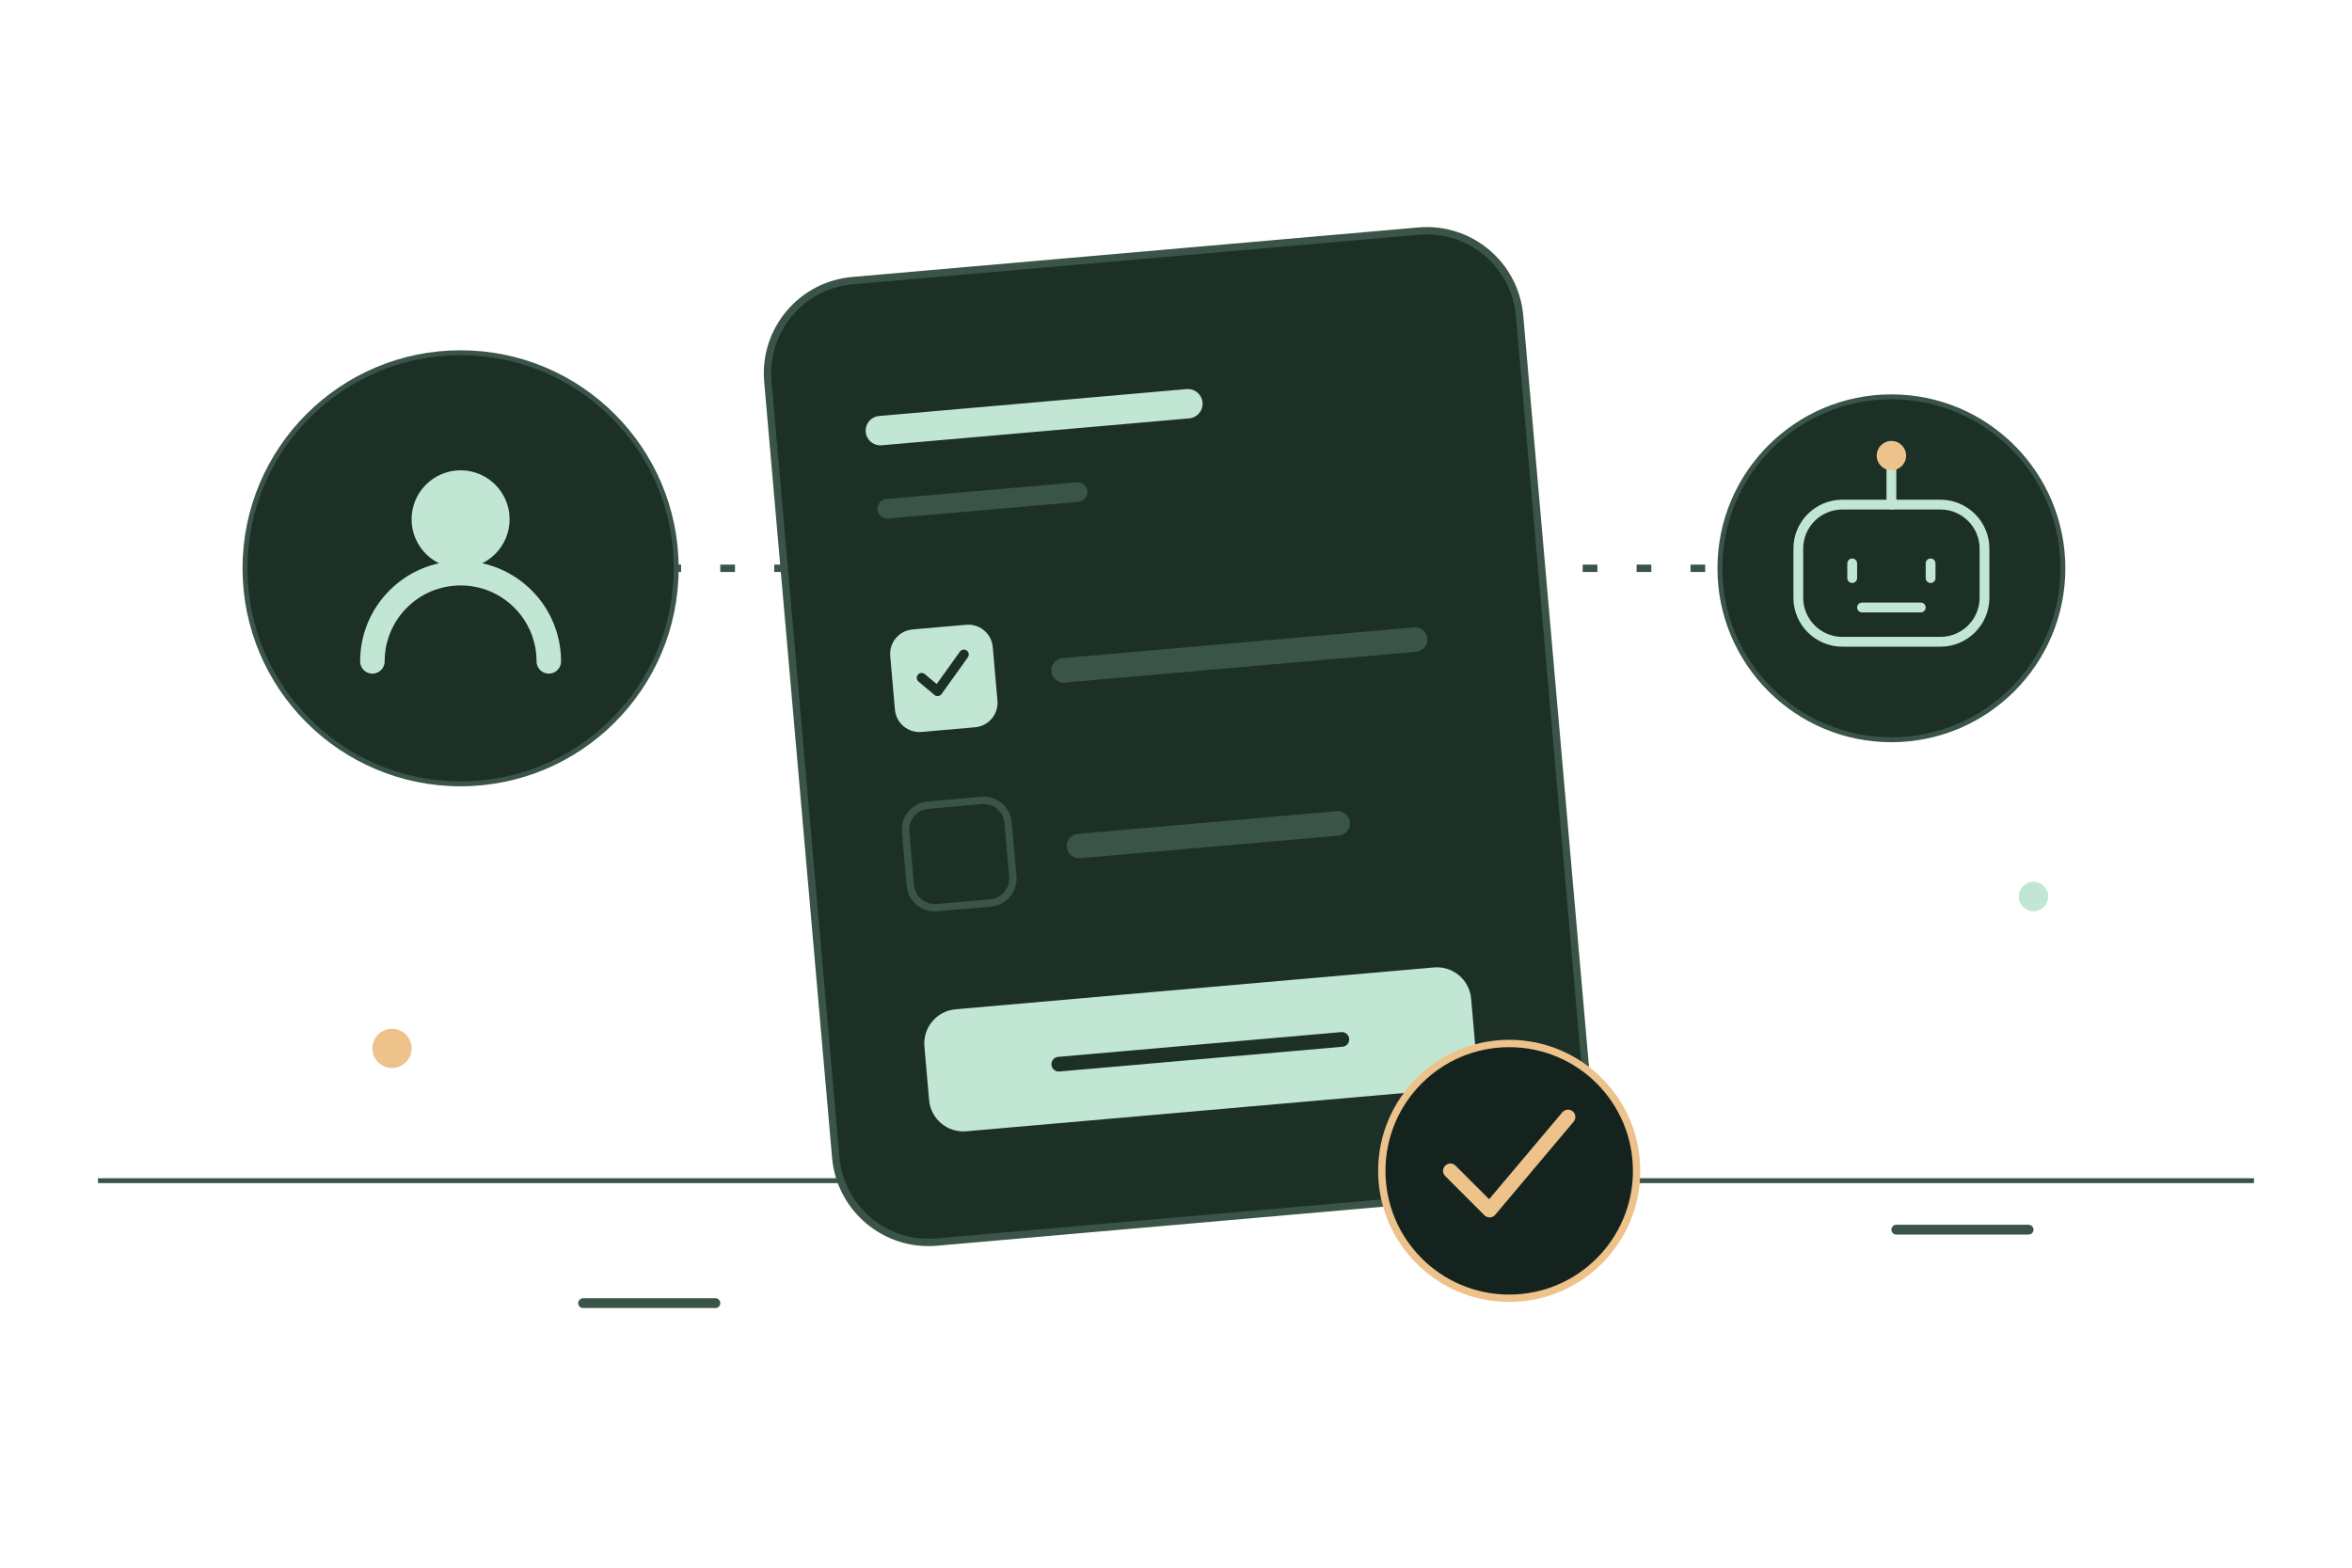
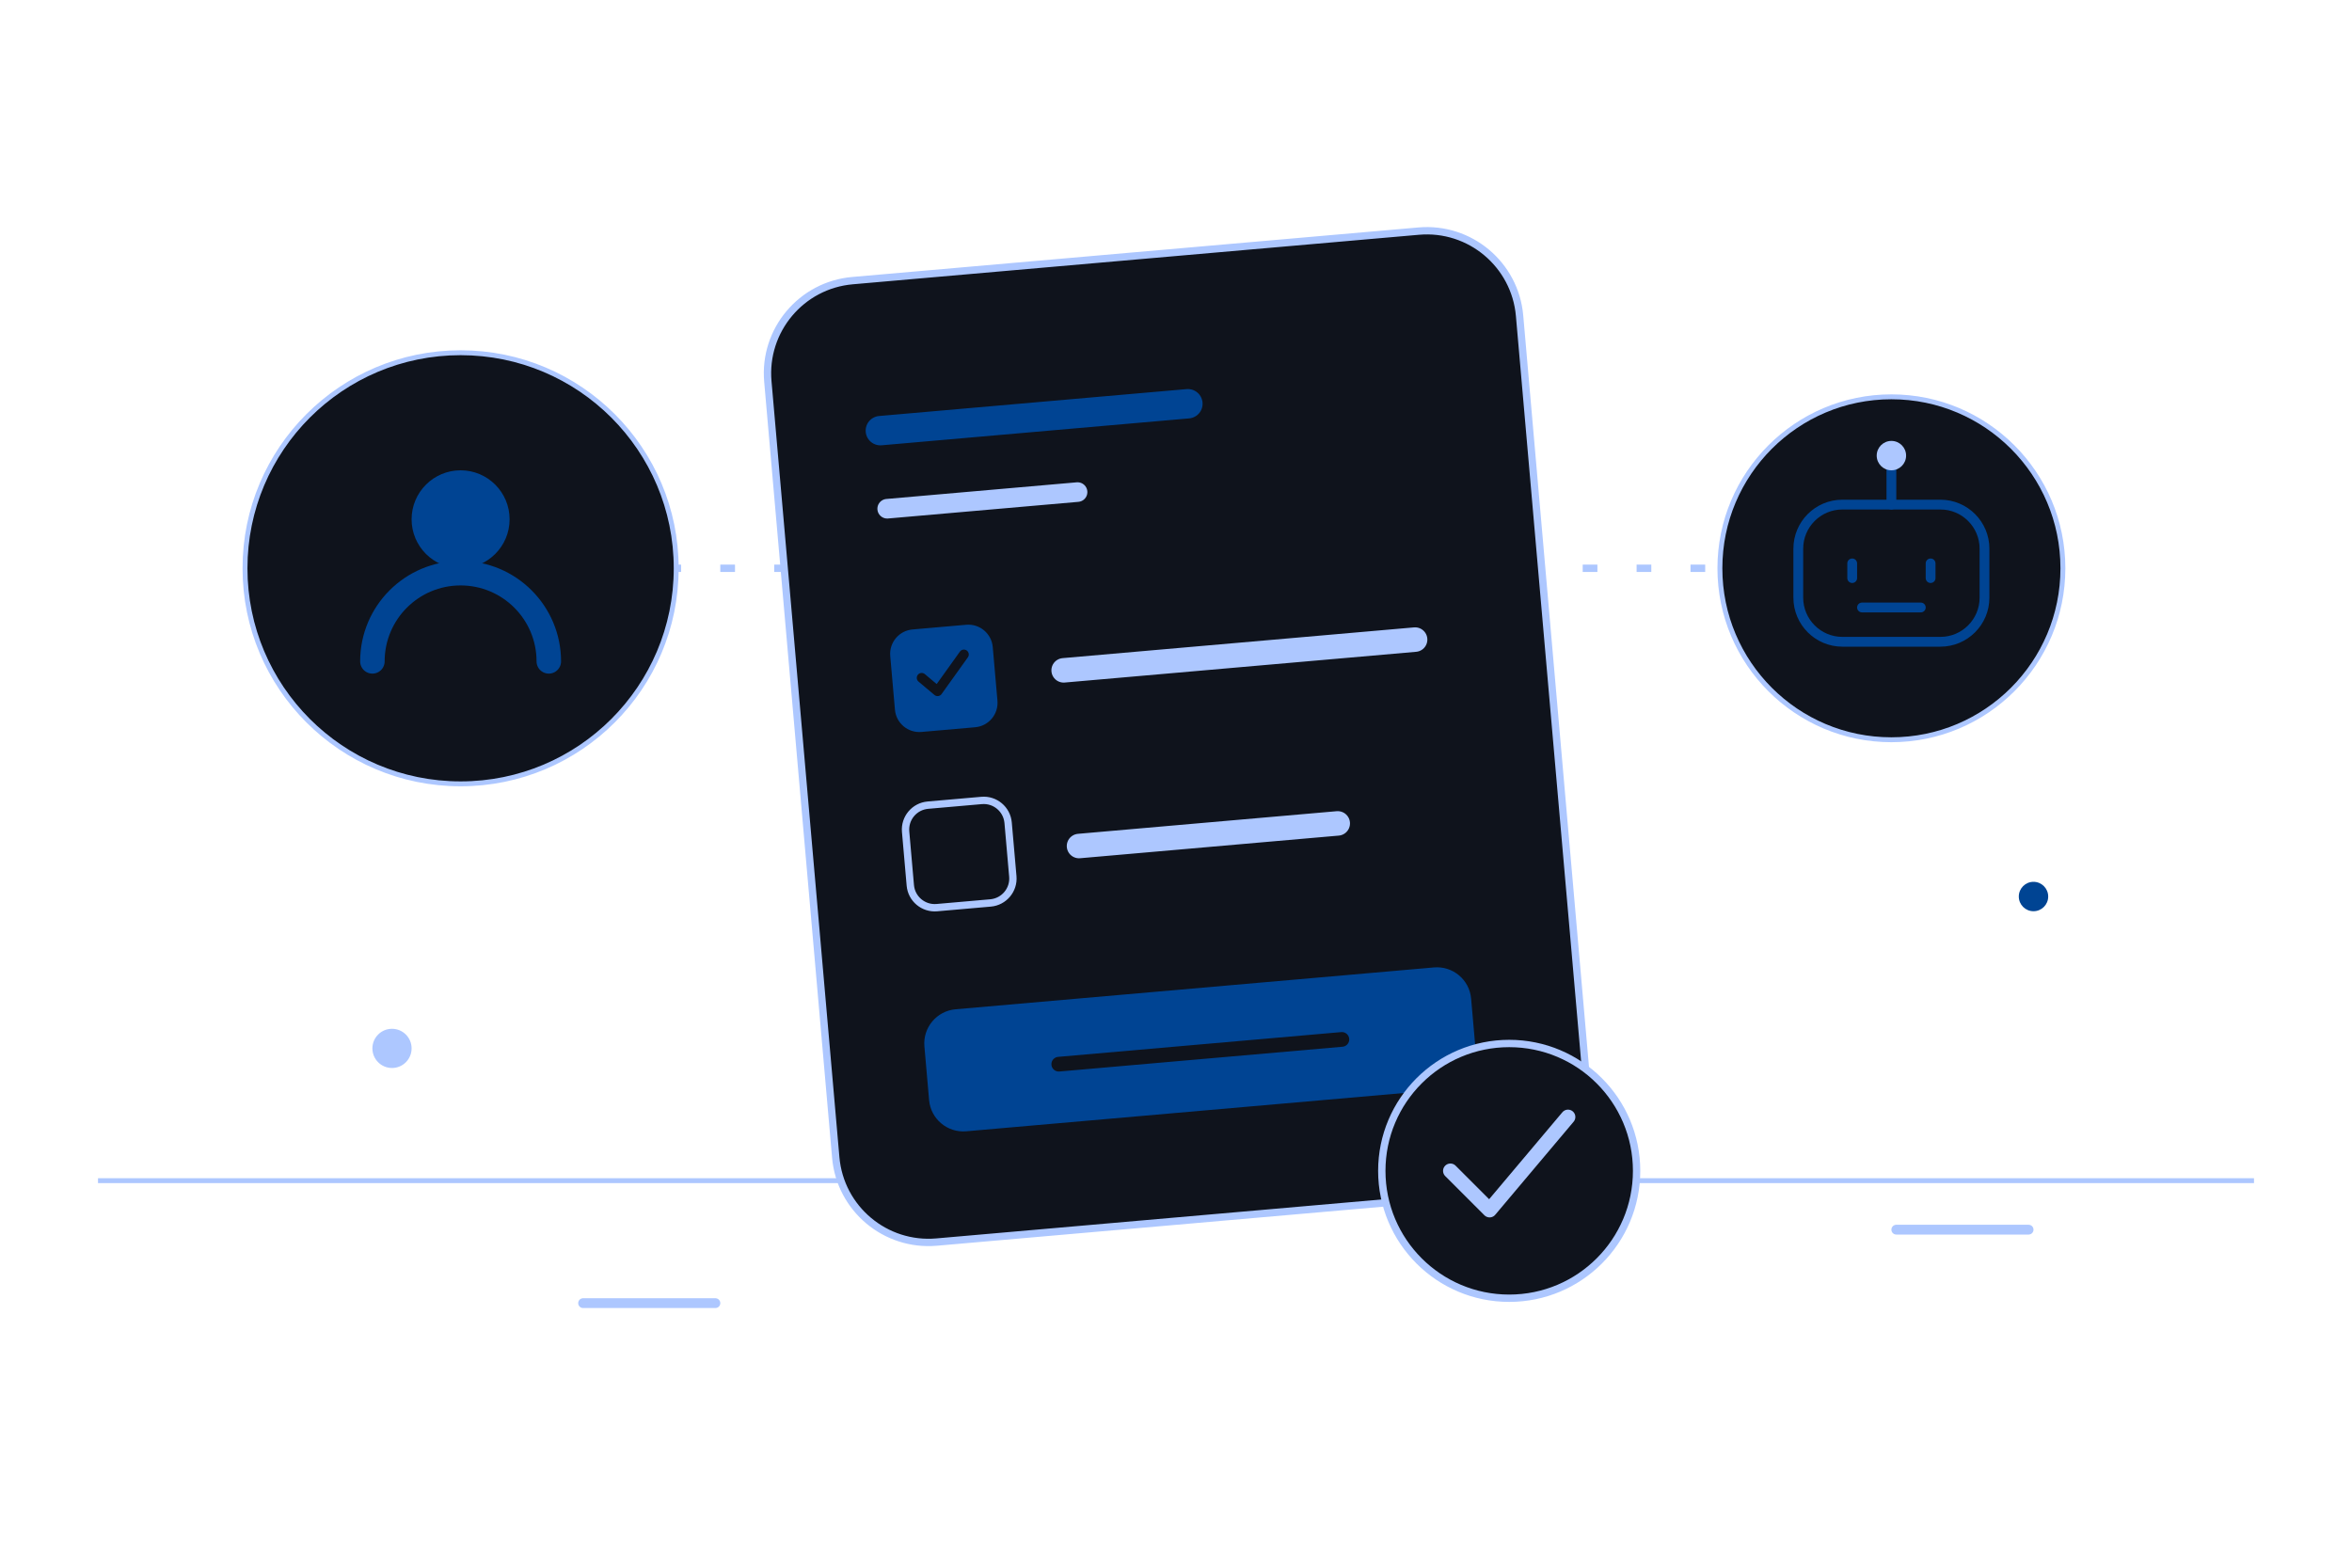
<svg xmlns="http://www.w3.org/2000/svg" viewBox="0 0 480 320" fill="none">
-   <path d="M20 241h440" stroke="#3a5448" />
-   <path d="M92 116h297" stroke="#3a5448" stroke-width="1.5" stroke-dasharray="3 8" />
-   <circle cx="94" cy="116" r="44" fill="#1c3027" stroke="#3a5448" />
-   <circle cx="94" cy="106" r="10" fill="#c2e6d4" />
-   <path d="M76 135a18 18 0 0 1 36 0" stroke="#c2e6d4" stroke-width="5" stroke-linecap="round" />
-   <circle cx="386" cy="116" r="35" fill="#1c3027" stroke="#3a5448" />
-   <rect x="367" y="103" width="38" height="28" rx="9" stroke="#c2e6d4" stroke-width="2" />
-   <path d="M386 103v-8M378 115v3m16-3v3m-14 6h12" stroke="#c2e6d4" stroke-width="2" stroke-linecap="round" />
-   <circle cx="386" cy="93" r="3" fill="#edc28b" />
+   <path d="M20 241h440" stroke="#adc7ff" />
+   <path d="M92 116h297" stroke="#adc7ff" stroke-width="1.5" stroke-dasharray="3 8" />
+   <circle cx="94" cy="116" r="44" fill="#0f131c" stroke="#adc7ff" />
+   <circle cx="94" cy="106" r="10" fill="#004493" />
+   <path d="M76 135a18 18 0 0 1 36 0" stroke="#004493" stroke-width="5" stroke-linecap="round" />
+   <circle cx="386" cy="116" r="35" fill="#0f131c" stroke="#adc7ff" />
+   <rect x="367" y="103" width="38" height="28" rx="9" stroke="#004493" stroke-width="2" />
+   <path d="M386 103v-8M378 115v3m16-3v3m-14 6h12" stroke="#004493" stroke-width="2" stroke-linecap="round" />
+   <circle cx="386" cy="93" r="3" fill="#adc7ff" />
  <g transform="rotate(-5 239 158)">
-     <rect x="164" y="52" width="154" height="197" rx="19" fill="#1c3027" stroke="#3a5448" stroke-width="1.5" />
-     <path d="M186 83h63" stroke="#c2e6d4" stroke-width="6" stroke-linecap="round" />
-     <path d="M186 99h39" stroke="#3a5448" stroke-width="4" stroke-linecap="round" />
-     <rect x="184" y="124" width="21" height="21" rx="5" fill="#c2e6d4" />
-     <path d="m190 134 3 3 6-7" stroke="#1c3027" stroke-width="2" stroke-linecap="round" stroke-linejoin="round" />
-     <path d="M219 135h72" stroke="#3a5448" stroke-width="5" stroke-linecap="round" />
-     <rect x="184" y="160" width="21" height="21" rx="5" stroke="#3a5448" stroke-width="1.5" />
-     <path d="M219 171h53" stroke="#3a5448" stroke-width="5" stroke-linecap="round" />
-     <rect x="184" y="202" width="112" height="25" rx="7" fill="#c2e6d4" />
-     <path d="M211 215h58" stroke="#1c3027" stroke-width="3" stroke-linecap="round" />
+     <rect x="164" y="52" width="154" height="197" rx="19" fill="#0f131c" stroke="#adc7ff" stroke-width="1.5" />
+     <path d="M186 83h63" stroke="#004493" stroke-width="6" stroke-linecap="round" />
+     <path d="M186 99h39" stroke="#adc7ff" stroke-width="4" stroke-linecap="round" />
+     <rect x="184" y="124" width="21" height="21" rx="5" fill="#004493" />
+     <path d="m190 134 3 3 6-7" stroke="#0f131c" stroke-width="2" stroke-linecap="round" stroke-linejoin="round" />
+     <path d="M219 135h72" stroke="#adc7ff" stroke-width="5" stroke-linecap="round" />
+     <rect x="184" y="160" width="21" height="21" rx="5" stroke="#adc7ff" stroke-width="1.5" />
+     <path d="M219 171h53" stroke="#adc7ff" stroke-width="5" stroke-linecap="round" />
+     <rect x="184" y="202" width="112" height="25" rx="7" fill="#004493" />
+     <path d="M211 215h58" stroke="#0f131c" stroke-width="3" stroke-linecap="round" />
  </g>
-   <circle cx="308" cy="239" r="26" fill="#15231e" stroke="#edc28b" stroke-width="1.5" />
-   <path d="m296 239 8 8 16-19" stroke="#edc28b" stroke-width="3" stroke-linecap="round" stroke-linejoin="round" />
-   <circle cx="80" cy="214" r="4" fill="#edc28b" />
-   <circle cx="415" cy="183" r="3" fill="#c2e6d4" />
-   <path d="M119 266h27m241-15h27" stroke="#3a5448" stroke-width="2" stroke-linecap="round" />
+   <circle cx="308" cy="239" r="26" fill="#0f131c" stroke="#adc7ff" stroke-width="1.5" />
+   <path d="m296 239 8 8 16-19" stroke="#adc7ff" stroke-width="3" stroke-linecap="round" stroke-linejoin="round" />
+   <circle cx="80" cy="214" r="4" fill="#adc7ff" />
+   <circle cx="415" cy="183" r="3" fill="#004493" />
+   <path d="M119 266h27m241-15h27" stroke="#adc7ff" stroke-width="2" stroke-linecap="round" />
</svg>
